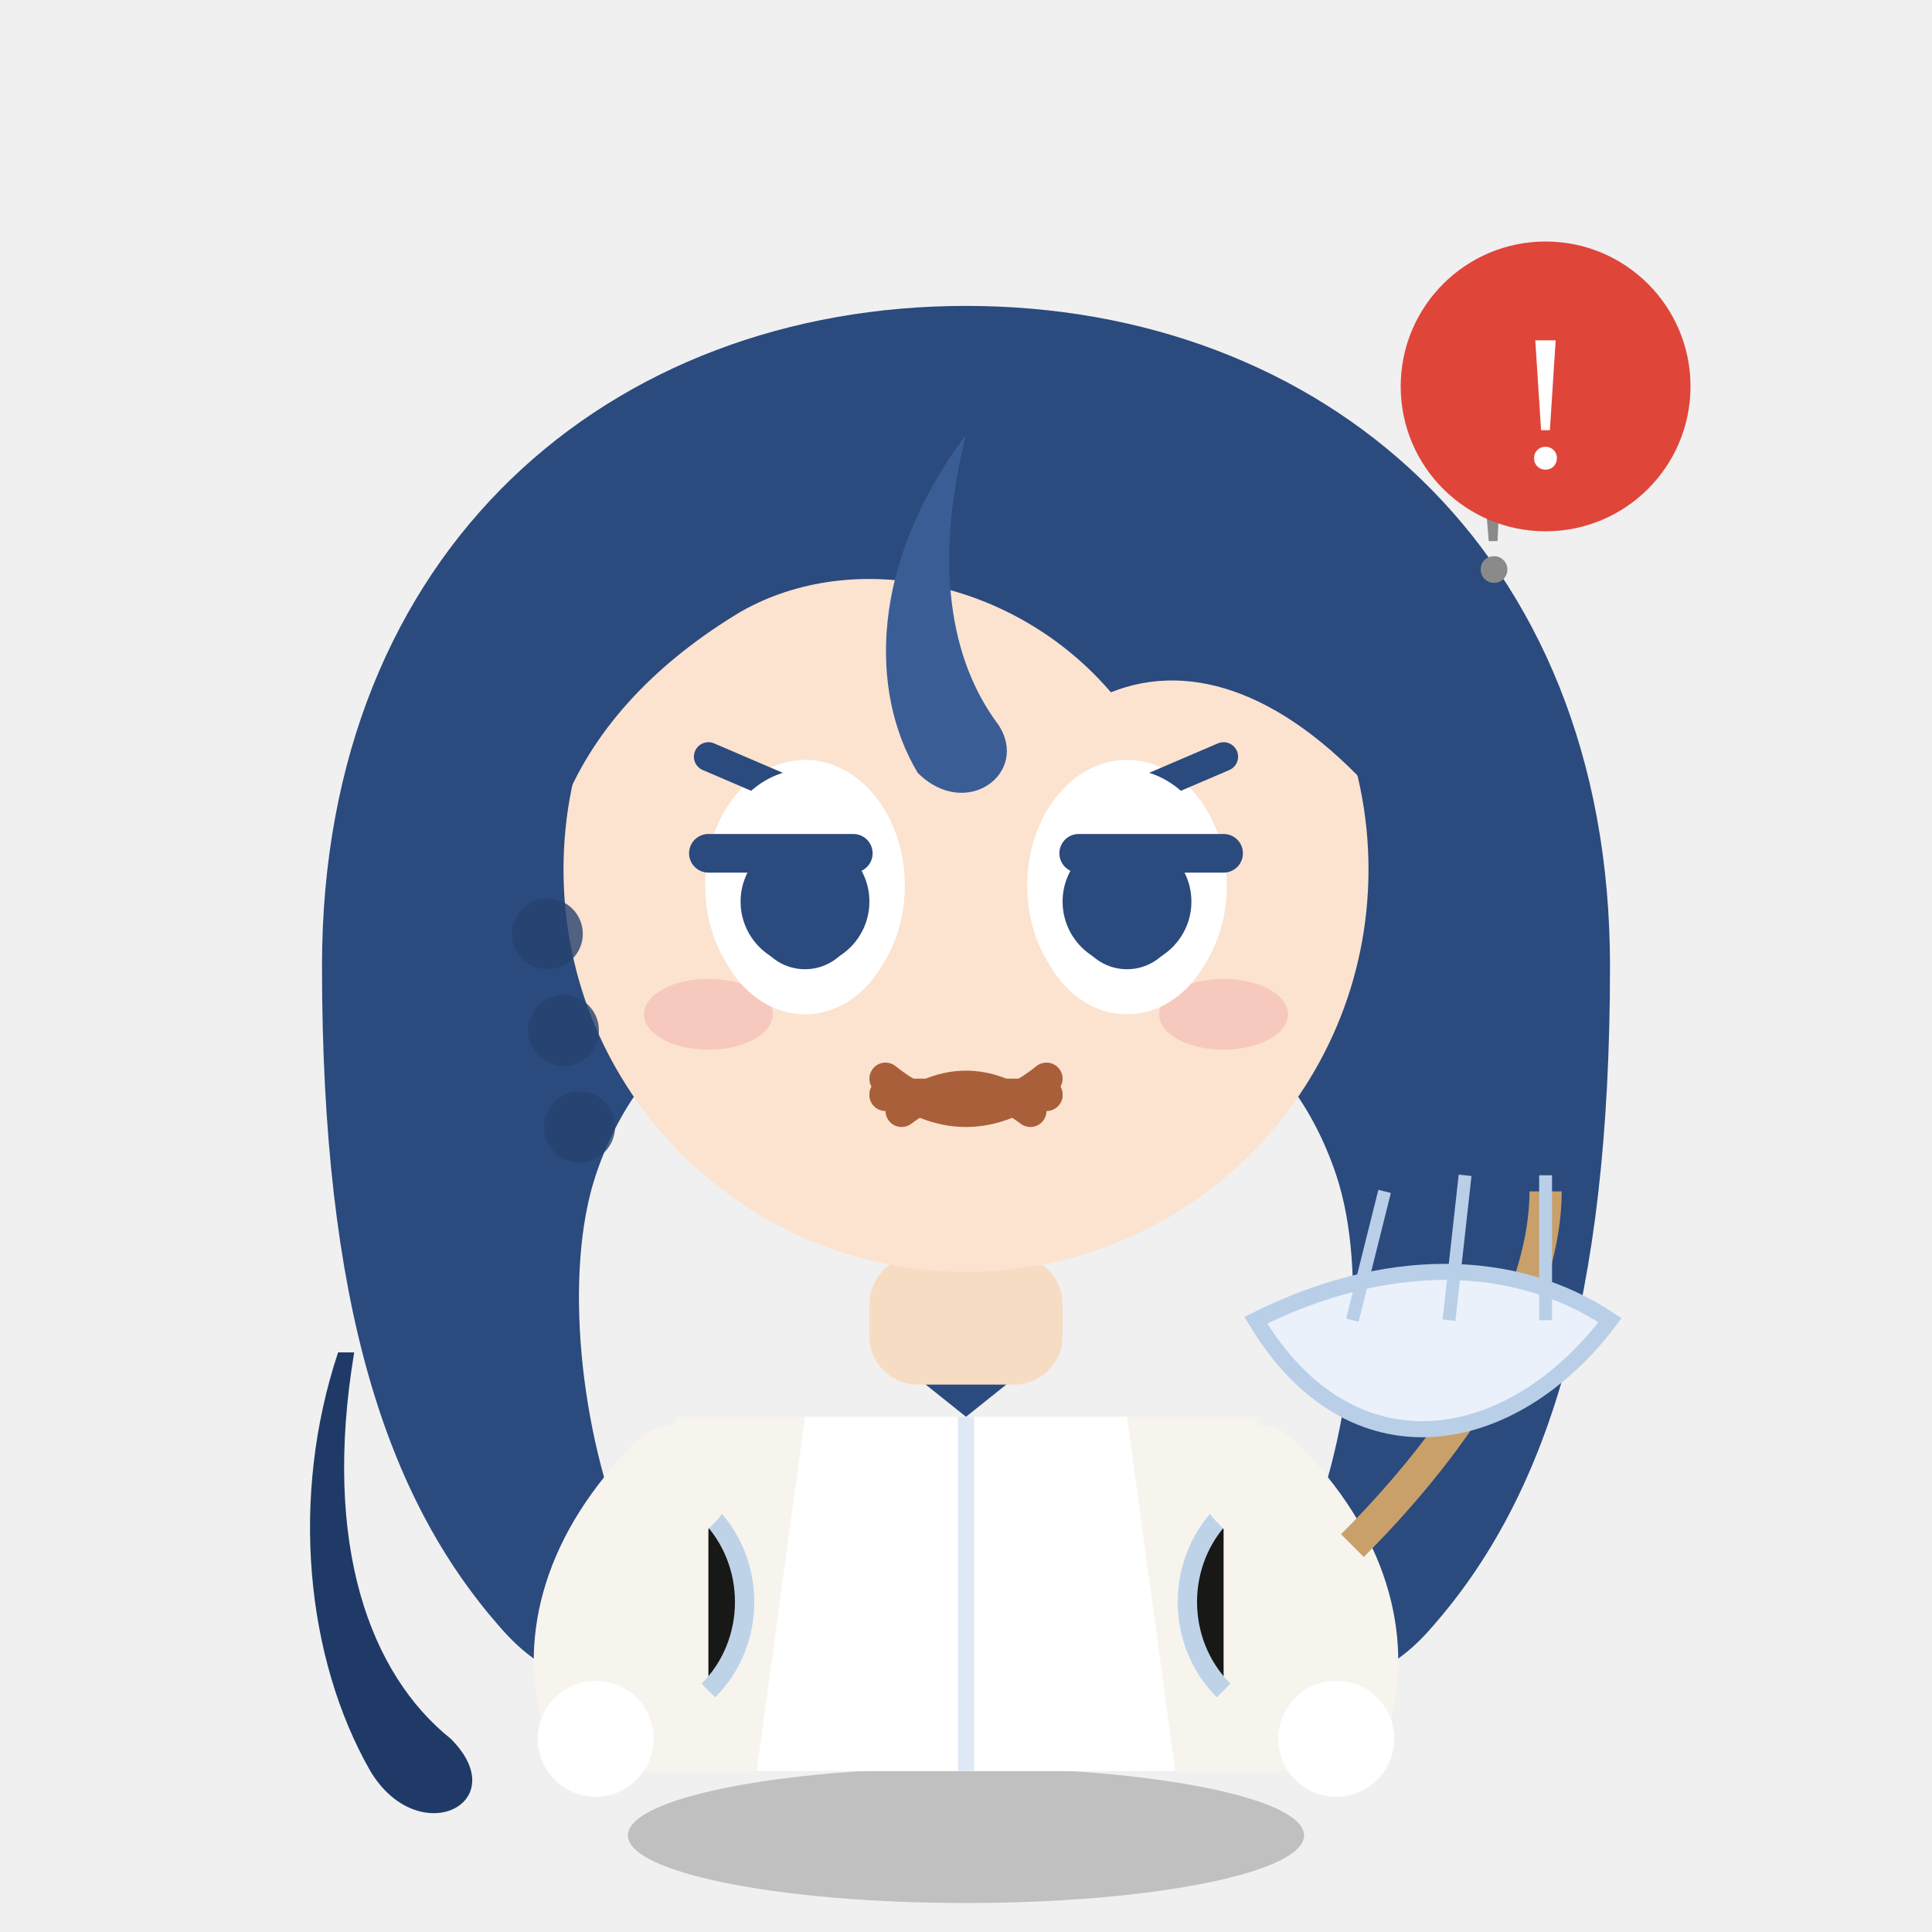
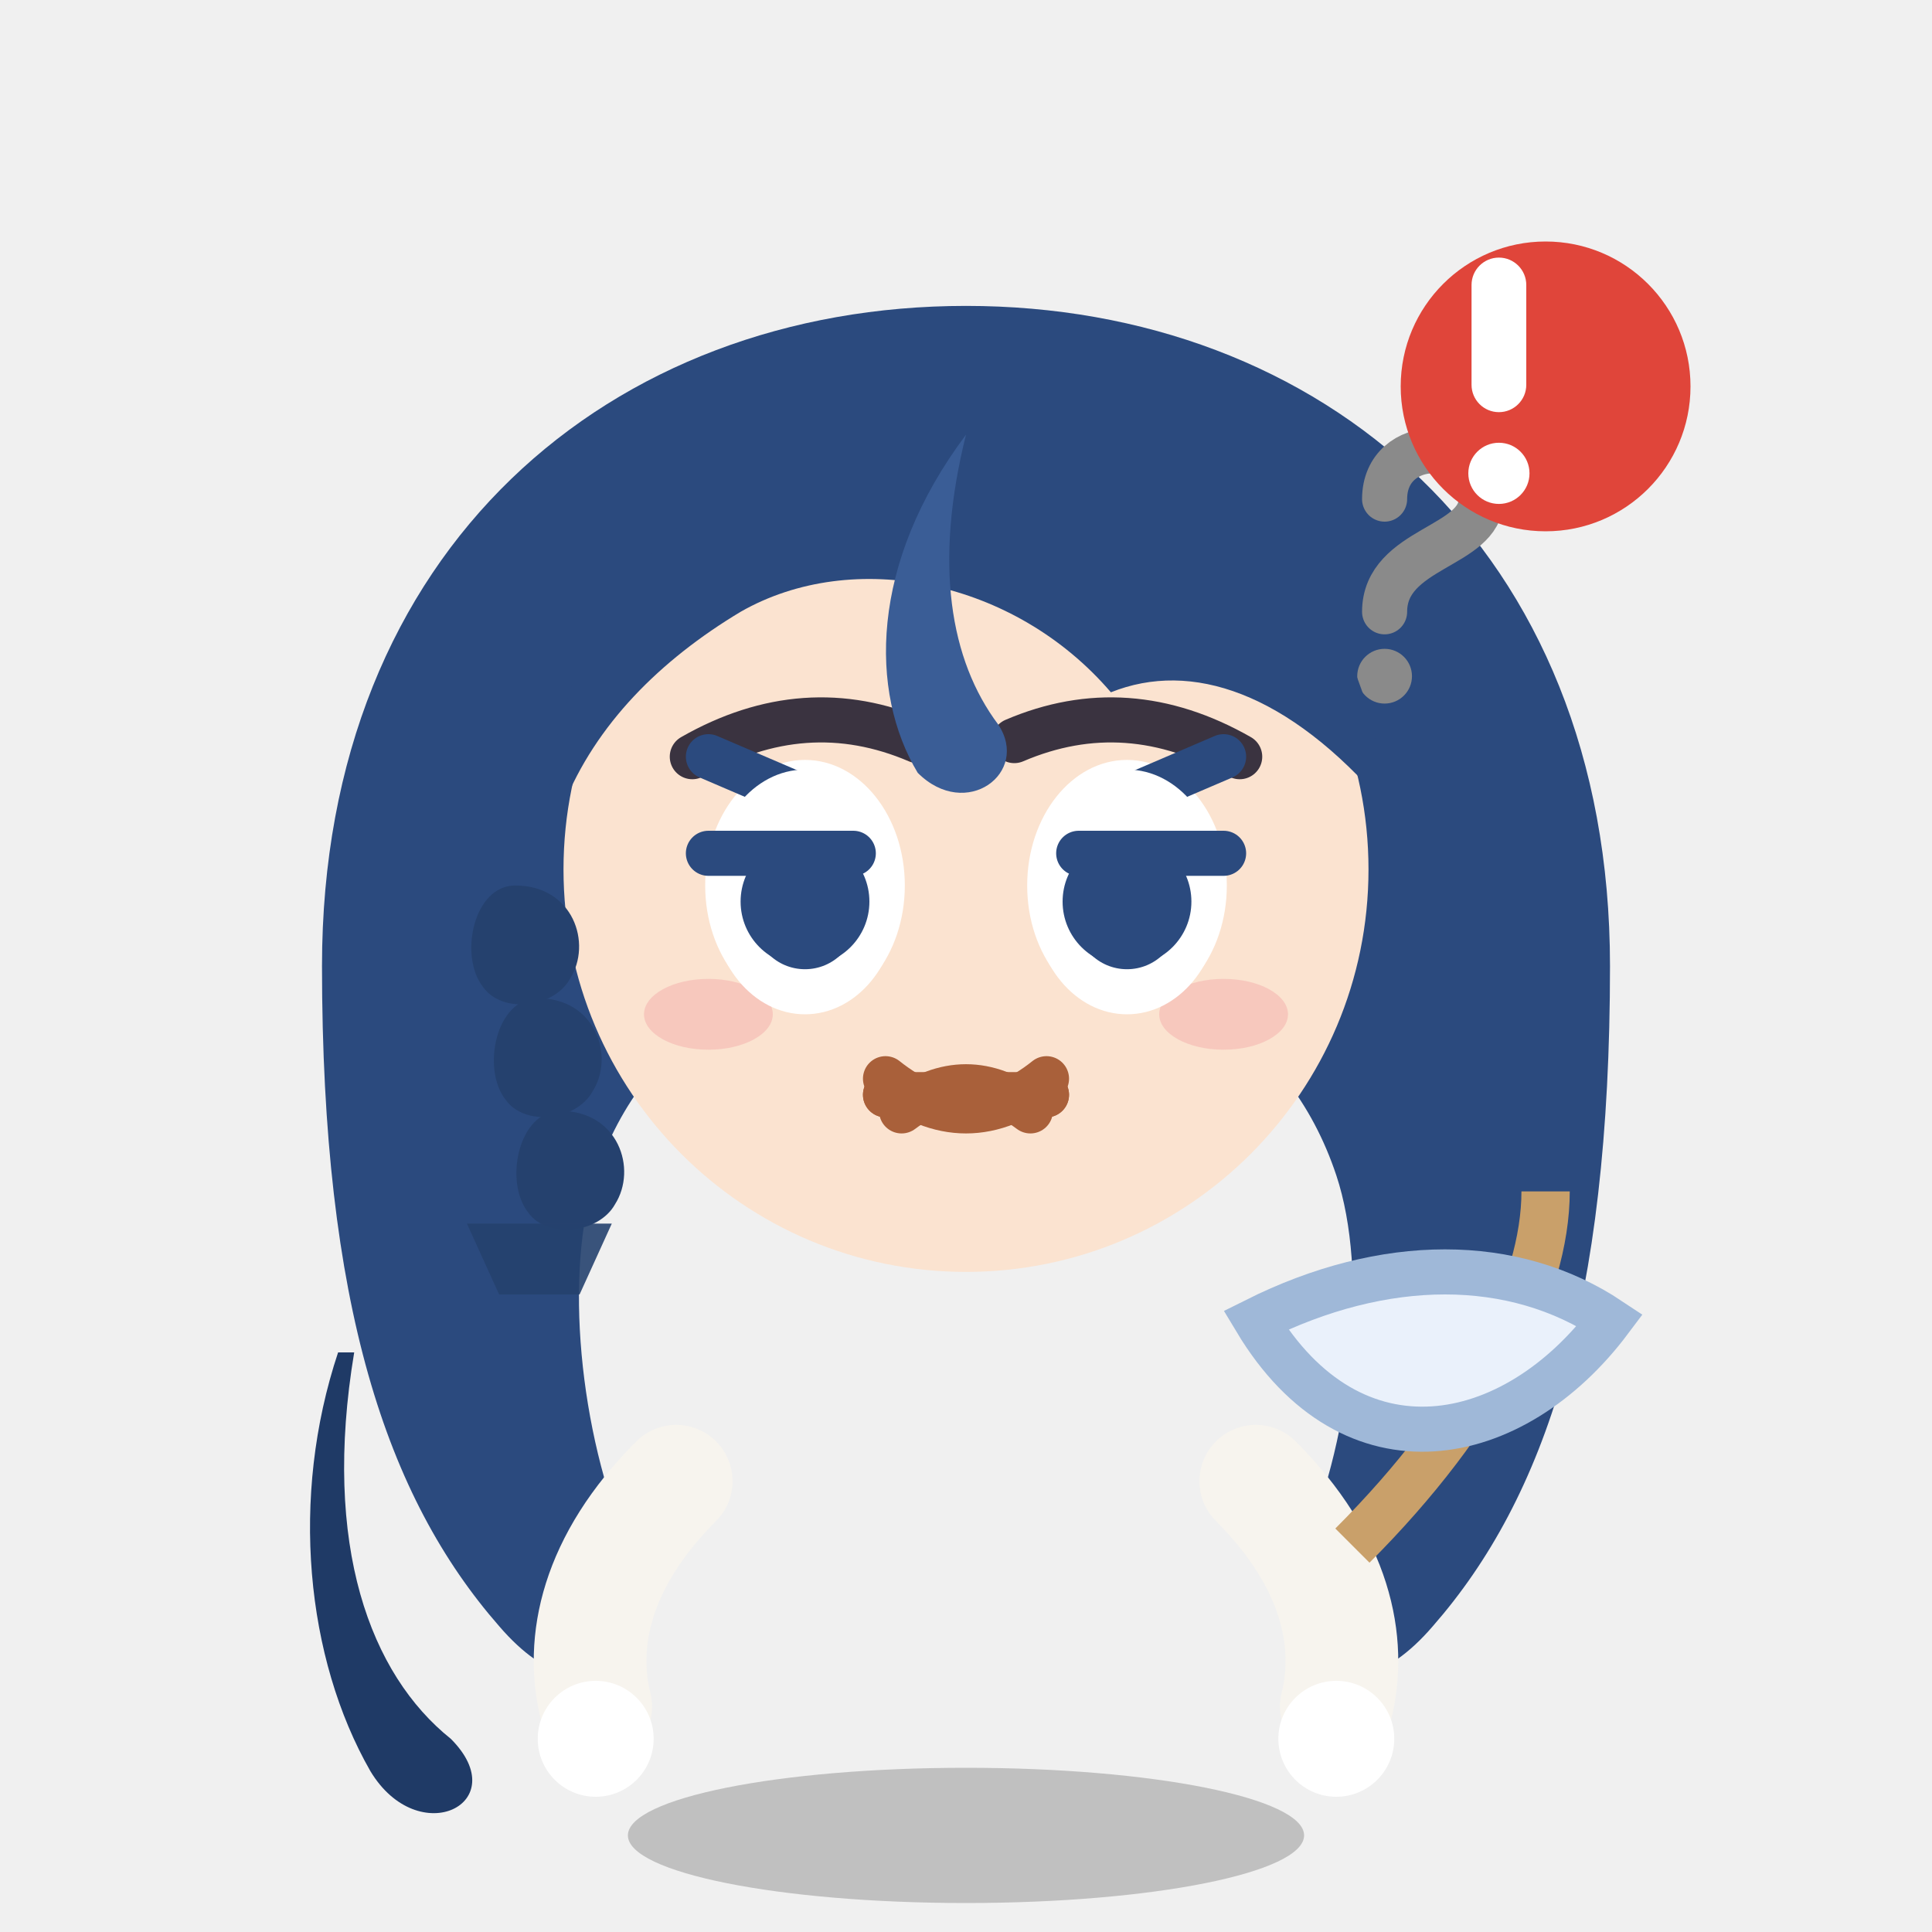
<svg xmlns="http://www.w3.org/2000/svg" viewBox="0 0 120 120" role="img" aria-label="深蓝编发执扇女仆（自绘 Q 版）">
  <g class="av-shadow">
    <ellipse cx="60" cy="114" rx="21" ry="4.2" opacity=".2" />
  </g>
  <g class="av-hair-back">
    <path d="M20 60c0-26 18-41 40-41s40 15 40 41c0 21-4 33-11 41-6 7-11 1-8-5 3-7 4-17 2-23-3-9-11-14-23-14s-20 5-23 14c-2 6-1 16 2 23 3 6-2 12-8 5-7-8-11-20-11-41Z" fill="#2b4a7e" />
    <path d="M22 84c-2 12 1 20 6 24 4 4-2 7-5 2-4-7-5-17-2-26Z" fill="#1f3a66" />
  </g>
-   <g class="av-body">
-     <path d="M42 88h36l6 22H36Z" fill="#f7f4ee" />
-     <path d="M50 88h20l3 22H47Z" fill="#fff" />
-     <path d="M60 88v22" stroke="#dfe8f5" stroke-width="1" />
-     <path d="M55 84l5 4 5-4-5-2Z" fill="#2b4a7e" />
-     <rect x="54" y="78" width="12" height="8" rx="3" fill="#f7dcc4" />
-     <g stroke="#b9cfe8" stroke-width="1.2" opacity=".9">
-       <path d="M44 94c3 3 3 8 0 11" />
-       <path d="M76 94c-3 3-3 8 0 11" />
-     </g>
-   </g>
+   <g class="av-body" />
+   <g class="av-pleat" opacity=".3" />
  <g class="av-arms">
    <path d="M42 92c-5 5-6 10-5 14" stroke="#f7f4ee" stroke-width="7" fill="none" stroke-linecap="round" />
    <path d="M78 92c5 5 6 10 5 14" stroke="#f7f4ee" stroke-width="7" fill="none" stroke-linecap="round" />
    <circle cx="37" cy="108" r="3.6" fill="#fff" />
    <circle cx="83" cy="108" r="3.6" fill="#fff" />
  </g>
  <g class="av-prop">
-     <path d="M84 96c8-8 12-16 12-22" stroke="#c9a06a" stroke-width="2" fill="none" />
-     <path d="M78 82c8-4 16-4 22 0-6 8-16 10-22 0Z" fill="#eaf1fb" stroke="#b9cfe8" stroke-width="1" />
-     <path d="M84 82l2-8M90 82l1-9M96 82l0-9" stroke="#b9cfe8" stroke-width=".8" />
+     <path d="M84 96c8-8 12-16 12-22" stroke="#c9a06a" stroke-width="3" fill="none" />
+     <path d="M78 82c8-4 16-4 22 0-6 8-16 10-22 0Z" fill="#eaf1fb" stroke="#9fb8d8" stroke-width="2.8" />
  </g>
  <g class="av-head">
    <circle cx="60" cy="54" r="25" fill="#fbe3d0" />
    <path d="M32 46c-4 10-3 20 2 26 4 5-2 8-5 3-3-6-3-18 3-29Z" fill="#2b4a7e" />
-     <g fill="#25416e" opacity=".8">
-       <circle cx="34" cy="58" r="2.2" />
-       <circle cx="35" cy="64" r="2.2" />
-       <circle cx="36" cy="70" r="2.2" />
+     <g class="av-braid" fill="#25416e">
+       <path d="M32 55c3.6 0 4.8 3.6 3.4 5.8-1 1.8-4.2 2.2-5.4.5-1.5-1.9-.6-6.3 2-6.3Z" />
+       <path d="M33.4 62c3.6 0 4.8 3.6 3.4 5.8-1 1.8-4.2 2.2-5.4.5-1.5-1.9-.6-6.3 2-6.3Z" />
+       <path d="M34.8 69c3.6 0 4.8 3.6 3.4 5.8-1 1.8-4.2 2.2-5.4.5-1.5-1.9-.6-6.3 2-6.3Z" />
+       <path d="M29 76h9l-2 4.4h-5Z" opacity=".9" />
    </g>
    <ellipse cx="44" cy="63" rx="4" ry="2.2" fill="#f2a7a7" opacity=".45" />
    <ellipse cx="76" cy="63" rx="4" ry="2.2" fill="#f2a7a7" opacity=".45" />
+     <g class="av-lashes" fill="none" stroke="#3a3340" stroke-width="2.8" stroke-linecap="round">
+       <path d="M43 47q7-4 14-1" />
+       <path d="M63 46q7-3 14 1" />
+     </g>
    <g class="av-expr av-expr-happy">
      <ellipse cx="50" cy="55" rx="6.2" ry="7.8" fill="#fff" />
      <ellipse cx="70" cy="55" rx="6.2" ry="7.8" fill="#fff" />
      <circle cx="50" cy="56" r="4.6" fill="#2b4a7e" />
      <circle cx="70" cy="56" r="4.6" fill="#2b4a7e" />
      <circle cx="48.4" cy="53.6" r="1.5" fill="#fff" />
      <circle cx="68.4" cy="53.6" r="1.5" fill="#fff" />
-       <path d="M55 67q5 4 10 0" stroke="#a9603a" stroke-width="2" fill="none" stroke-linecap="round" />
+       <path d="M55 67q5 4 10 0" stroke="#a9603a" stroke-width="2.8" fill="none" stroke-linecap="round" />
    </g>
    <g class="av-expr av-expr-worry">
      <ellipse cx="50" cy="56" rx="5.8" ry="7" fill="#fff" />
      <ellipse cx="70" cy="56" rx="5.8" ry="7" fill="#fff" />
      <circle cx="50" cy="57" r="4" fill="#2b4a7e" />
      <circle cx="70" cy="57" r="4" fill="#2b4a7e" />
-       <path d="M44 47l7 3M76 47l-7 3" stroke="#2b4a7e" stroke-width="1.8" stroke-linecap="round" />
-       <path d="M56 69q4-3 8 0" stroke="#a9603a" stroke-width="2" fill="none" stroke-linecap="round" />
+       <path d="M44 47l7 3M76 47l-7 3" stroke="#2b4a7e" stroke-width="2.8" stroke-linecap="round" />
+       <path d="M56 69q4-3 8 0" stroke="#a9603a" stroke-width="2.8" fill="none" stroke-linecap="round" />
    </g>
    <g class="av-expr av-expr-confused">
      <ellipse cx="50" cy="55" rx="5.8" ry="7.2" fill="#fff" />
      <ellipse cx="70" cy="55" rx="5.8" ry="7.2" fill="#fff" />
      <circle cx="50" cy="56" r="4" fill="#2b4a7e" />
      <circle cx="70" cy="56" r="4" fill="#2b4a7e" />
-       <path d="M55 68h10" stroke="#a9603a" stroke-width="2" stroke-linecap="round" />
-       <text x="90" y="36" font-size="14" fill="#8a8a8a">?</text>
+       <path d="M55 68h10" stroke="#a9603a" stroke-width="2.8" stroke-linecap="round" />
+       <g class="av-qmark" fill="none" stroke="#8a8a8a" stroke-width="2.8" stroke-linecap="round">
+         <path d="M86 31c0-4 6-4 6 0 0 3-6 3-6 7" />
+         <circle cx="86" cy="42" r="1.7" fill="#8a8a8a" stroke="none" />
+       </g>
    </g>
    <g class="av-expr av-expr-focused">
-       <path d="M44 53h9M67 53h9" stroke="#2b4a7e" stroke-width="2.4" stroke-linecap="round" />
+       <path d="M44 53h9M67 53h9" stroke="#2b4a7e" stroke-width="2.8" stroke-linecap="round" />
      <circle cx="50" cy="57" r="3.2" fill="#2b4a7e" />
      <circle cx="70" cy="57" r="3.2" fill="#2b4a7e" />
-       <path d="M55 68h10" stroke="#a9603a" stroke-width="2" stroke-linecap="round" />
+       <path d="M55 68h10" stroke="#a9603a" stroke-width="2.8" stroke-linecap="round" />
    </g>
  </g>
  <g class="av-hair-front">
    <path d="M34 50c1-15 13-24 26-24s25 9 26 24c-6-7-12-9-17-7-6-7-16-9-23-5-5 3-9 7-11 12Z" fill="#2b4a7e" />
    <path d="M60 27c-2 8-1 14 2 18 2 3-2 6-5 3-3-5-3-13 3-21Z" fill="#3a5d96" />
  </g>
  <g class="av-mark" aria-hidden="true">
    <circle cx="96" cy="24" r="9" fill="#e0453a" />
-     <text x="96" y="29" font-size="12" text-anchor="middle" fill="#fff">!</text>
+     <g class="av-bang">
+       <rect x="91.4" y="16" width="3.4" height="9.6" rx="1.7" fill="#fff" />
+       <circle cx="93.1" cy="29.4" r="1.9" fill="#fff" />
+     </g>
  </g>
</svg>
